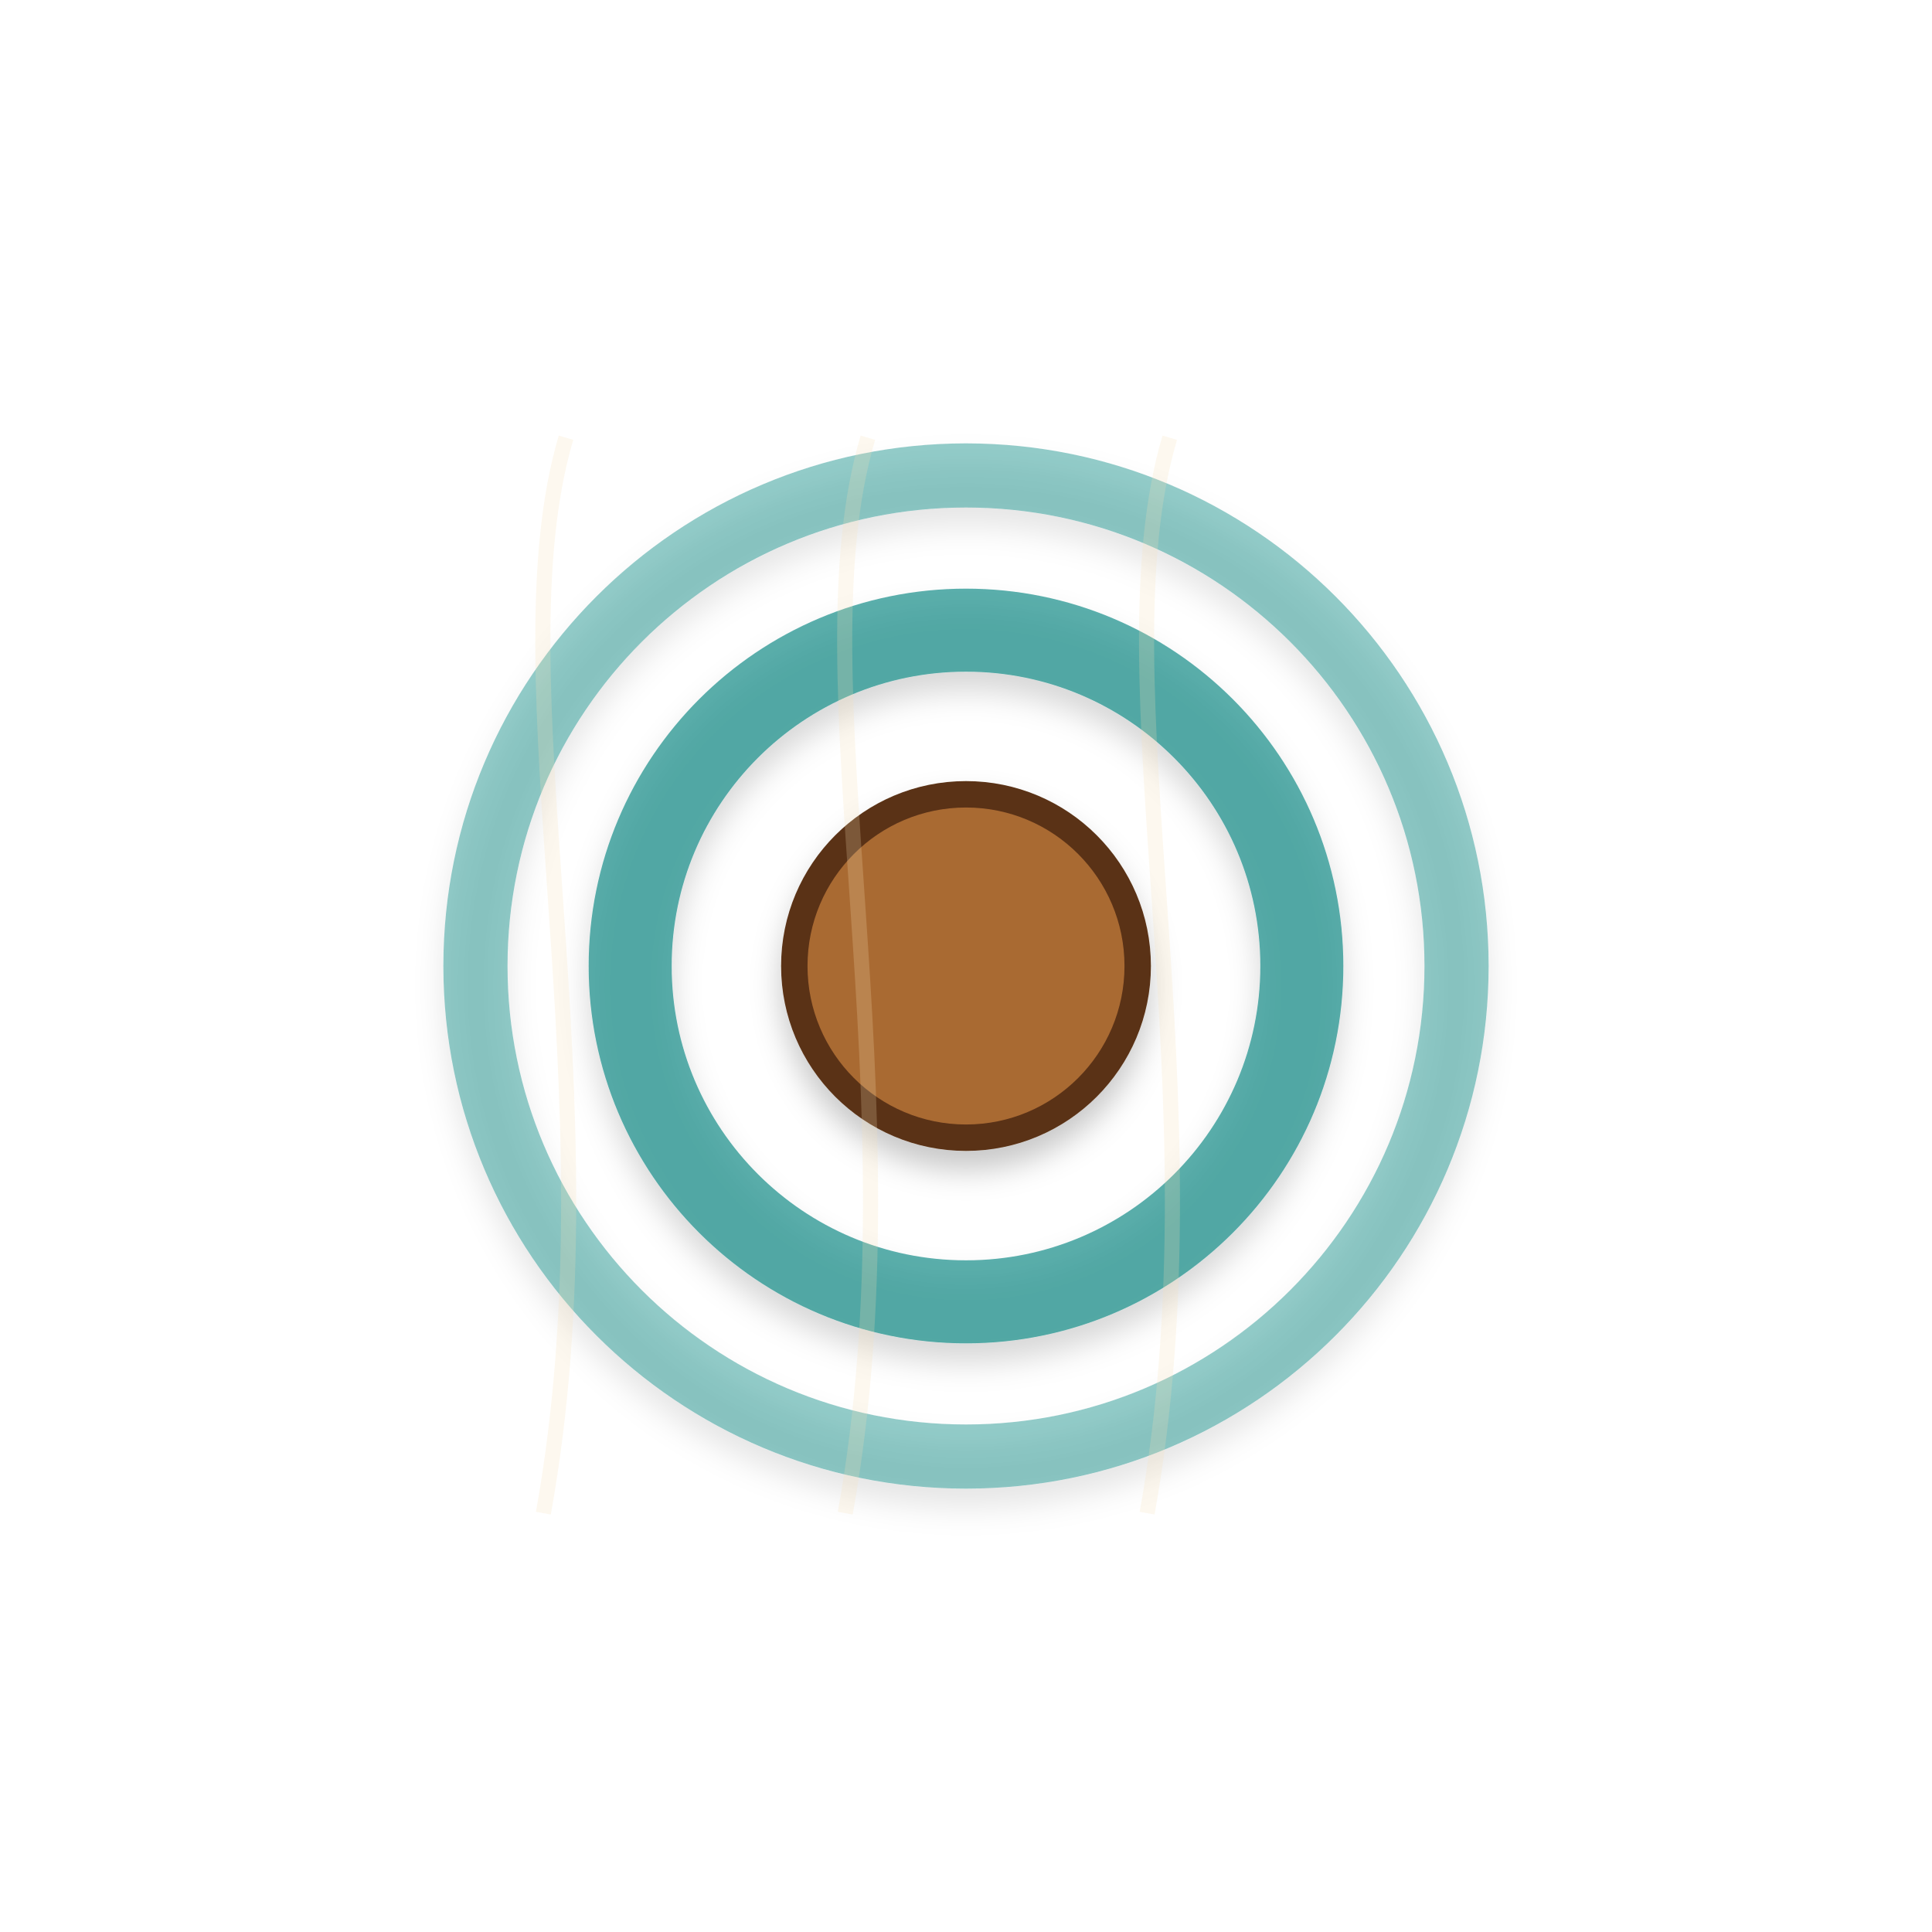
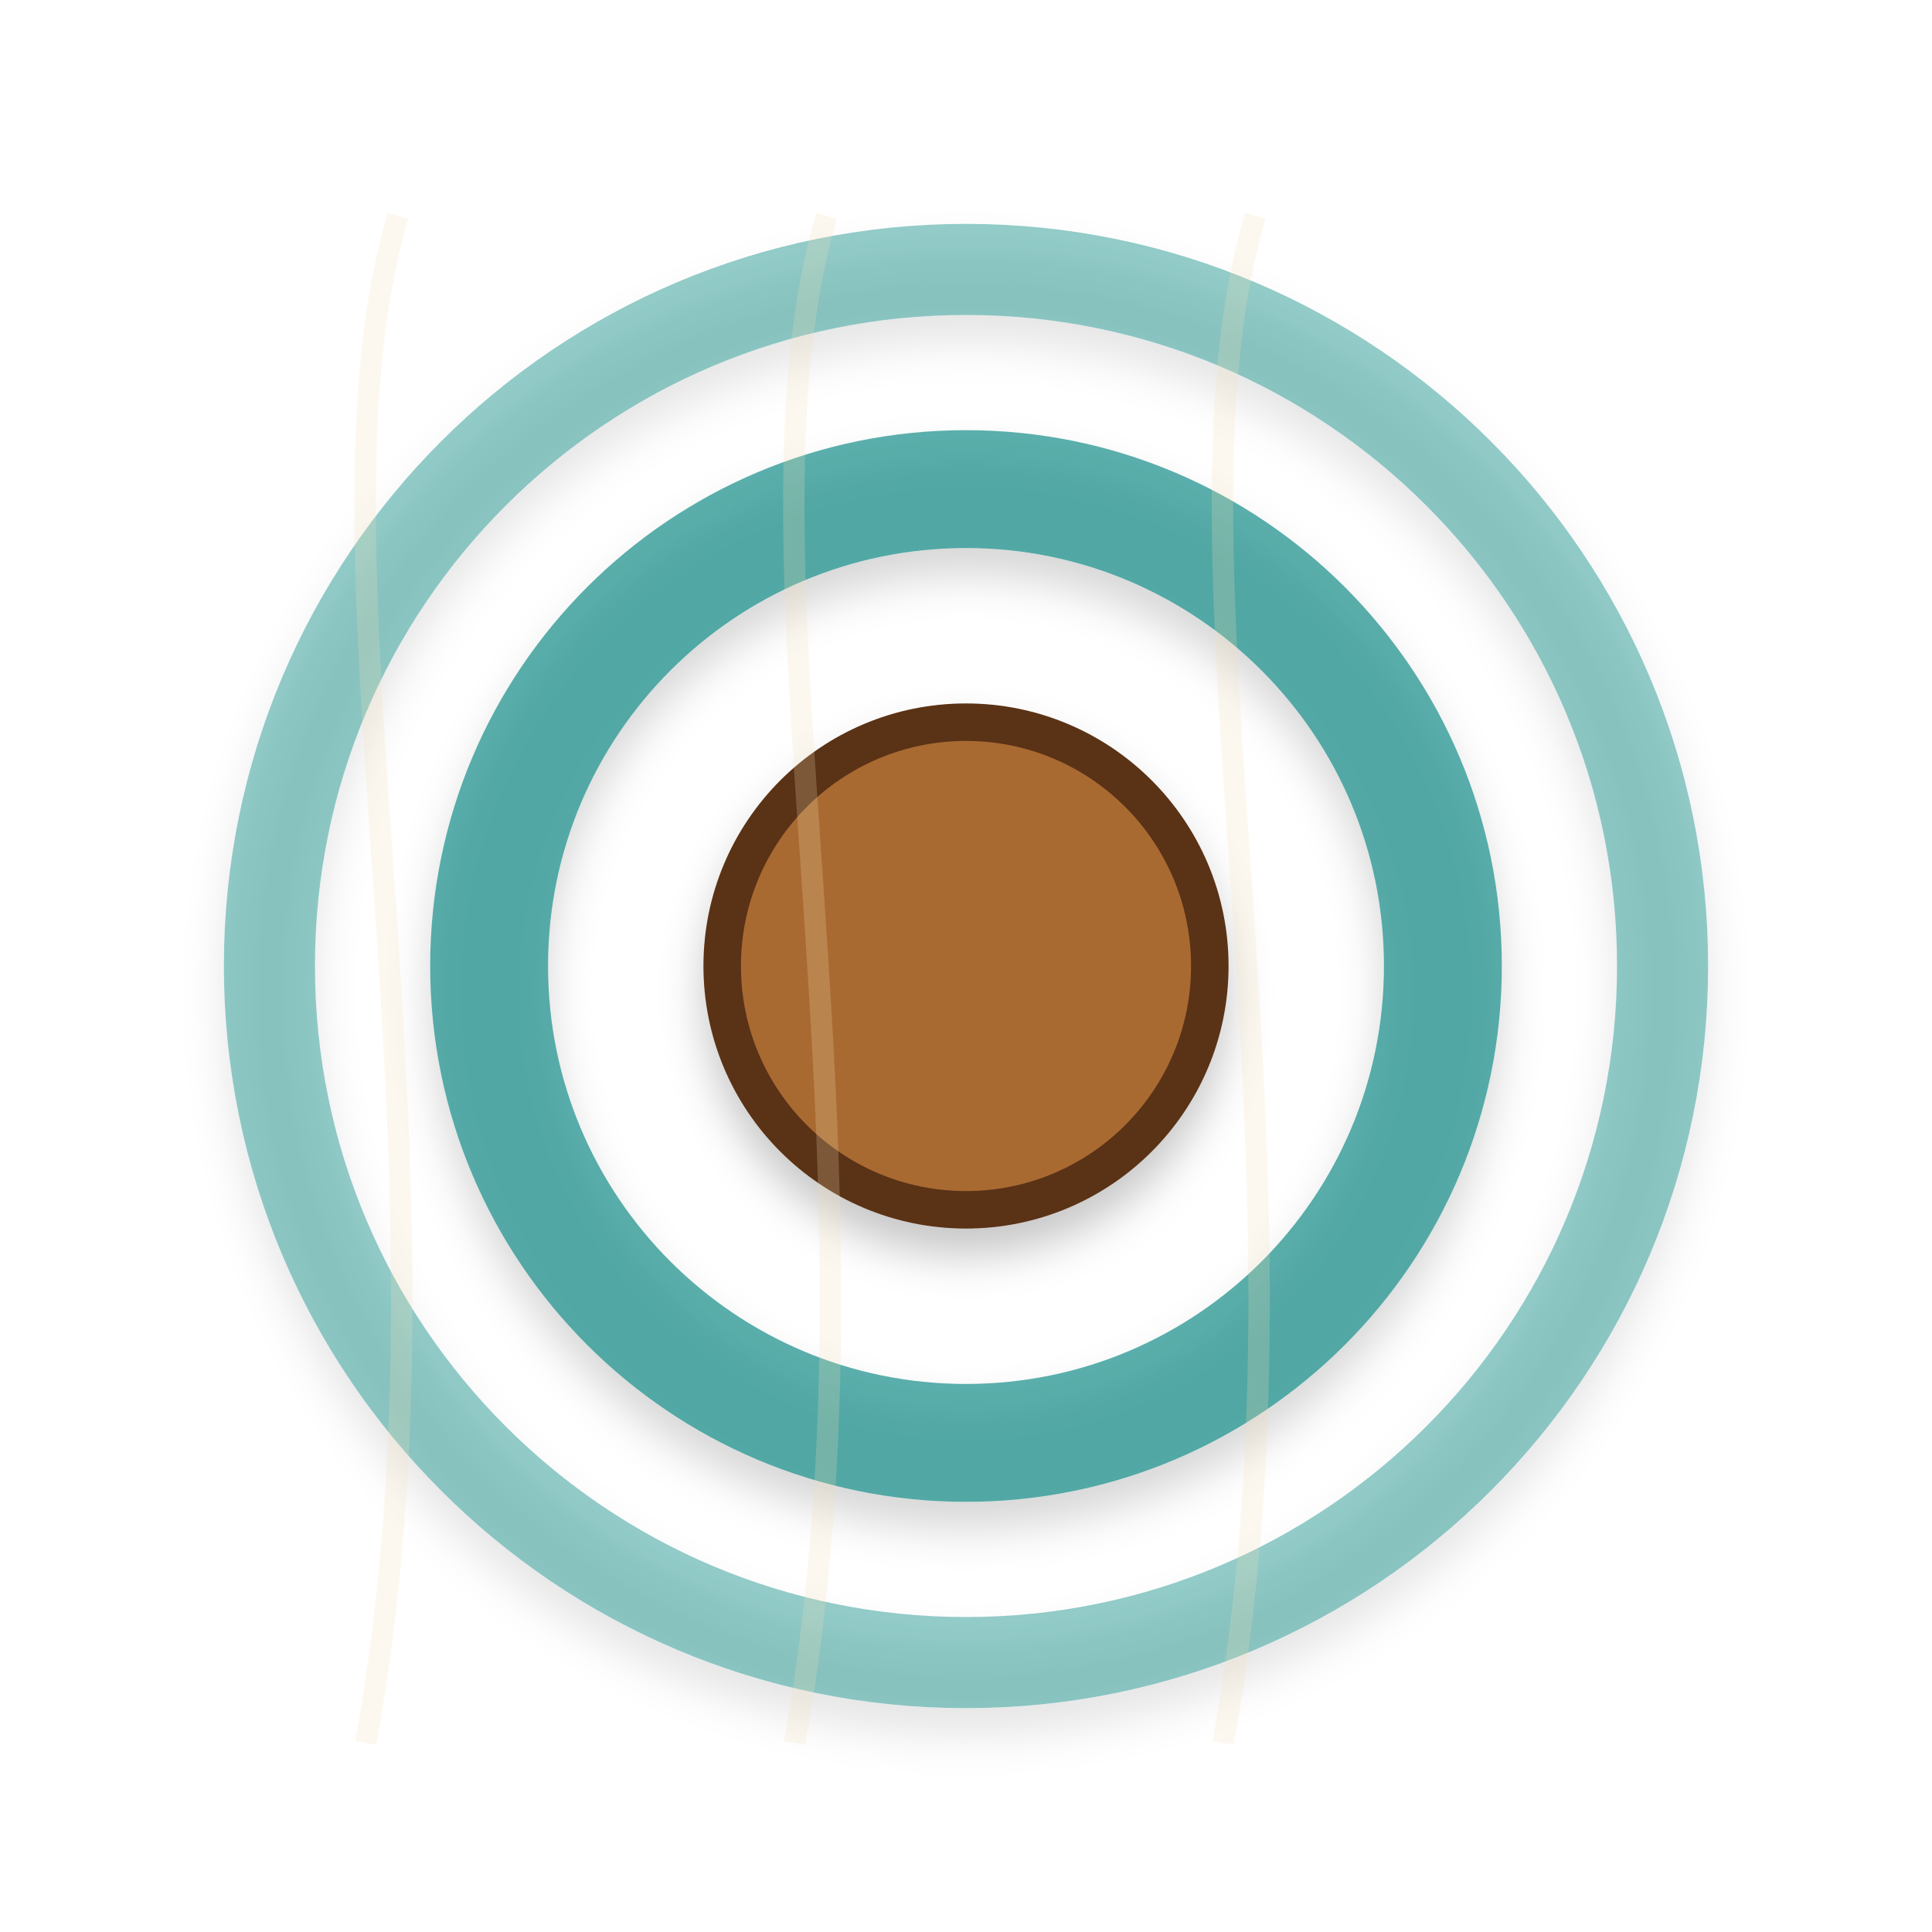
<svg xmlns="http://www.w3.org/2000/svg" viewBox="0 0 1024 1024" width="1024" height="1024" role="img" aria-label="Tiki Fallback">
  <defs>
    <clipPath id="sq">
      <path d="M 350.06 0 L 673.94 0 C 774.74 0 825.13 0 879.39 17.15 L 879.39 17.15 C 938.62 38.71 985.29 85.38 1006.85 144.61 C 1024 198.87 1024 249.26 1024 350.06 L 1024 673.94 C 1024 774.74 1024 825.13 1006.85 879.39 L 1006.85 879.39 C 985.29 938.62 938.62 985.29 879.39 1006.85 C 825.13 1024 774.74 1024 673.94 1024 L 350.06 1024 C 249.26 1024 198.87 1024 144.61 1006.85 L 144.61 1006.85 C 85.38 985.29 38.71 938.62 17.15 879.39 C 0 825.13 0 774.74 0 673.94 L 0 350.06 C 0 249.26 0 198.87 17.15 144.61 L 17.15 144.61 C 38.71 85.38 85.38 38.71 144.61 17.15 C 198.87 0 249.26 0 350.06 0 Z" />
    </clipPath>
    <filter id="shtikifallback" x="-20%" y="-20%" width="140%" height="140%">
      <feDropShadow dx="0" dy="10" stdDeviation="8" flood-color="#000" flood-opacity=".22" />
    </filter>
  </defs>
  <g clip-path="url(#sq)">
-     <g filter="url(#shtikifallback)">
-       <g fill="none" stroke="#5a3218" stroke-width="28" stroke-linecap="round" stroke-linejoin="round">
-         <circle cx="512" cy="512" r="260" fill="none" stroke="none" stroke-width="34" opacity=".46" />
-         <circle cx="512" cy="512" r="178" fill="none" stroke="none" stroke-width="44" opacity=".72" />
-         <circle cx="512" cy="512" r="84" fill="none" />
+     <g transform="translate(512 512) scale(1.42) translate(-512 -512)">
+       <g filter="url(#shtikifallback)">
+         <g fill="none" stroke="#5a3218" stroke-width="28" stroke-linecap="round" stroke-linejoin="round">
+           <circle cx="512" cy="512" r="260" fill="none" stroke="none" stroke-width="34" opacity=".46" />
+           <circle cx="512" cy="512" r="178" fill="none" stroke="none" stroke-width="44" opacity=".72" />
+           <circle cx="512" cy="512" r="84" fill="none" />
+         </g>
+         <circle cx="512" cy="512" r="260" fill="none" stroke="#1d8f8b" stroke-width="34" opacity=".46" />
+         <circle cx="512" cy="512" r="178" fill="none" stroke="#1d8f8b" stroke-width="44" opacity=".72" />
+         <circle cx="512" cy="512" r="84" fill="#a96a32" />
      </g>
-       <circle cx="512" cy="512" r="260" fill="none" stroke="#1d8f8b" stroke-width="34" opacity=".46" />
-       <circle cx="512" cy="512" r="178" fill="none" stroke="#1d8f8b" stroke-width="44" opacity=".72" />
-       <circle cx="512" cy="512" r="84" fill="#a96a32" />
+       <path d="M300 232 C262 360 328 580 288 802" stroke="#f6dfb4" stroke-width="8" opacity=".22" fill="none" />
+       <path d="M460 232 C422 360 488 580 448 802" stroke="#f6dfb4" stroke-width="8" opacity=".22" fill="none" />
+       <path d="M620 232 C582 360 648 580 608 802" stroke="#f6dfb4" stroke-width="8" opacity=".22" fill="none" />
    </g>
-     <path d="M300 232 C262 360 328 580 288 802" stroke="#f6dfb4" stroke-width="8" opacity=".22" fill="none" />
-     <path d="M460 232 C422 360 488 580 448 802" stroke="#f6dfb4" stroke-width="8" opacity=".22" fill="none" />
-     <path d="M620 232 C582 360 648 580 608 802" stroke="#f6dfb4" stroke-width="8" opacity=".22" fill="none" />
  </g>
</svg>
